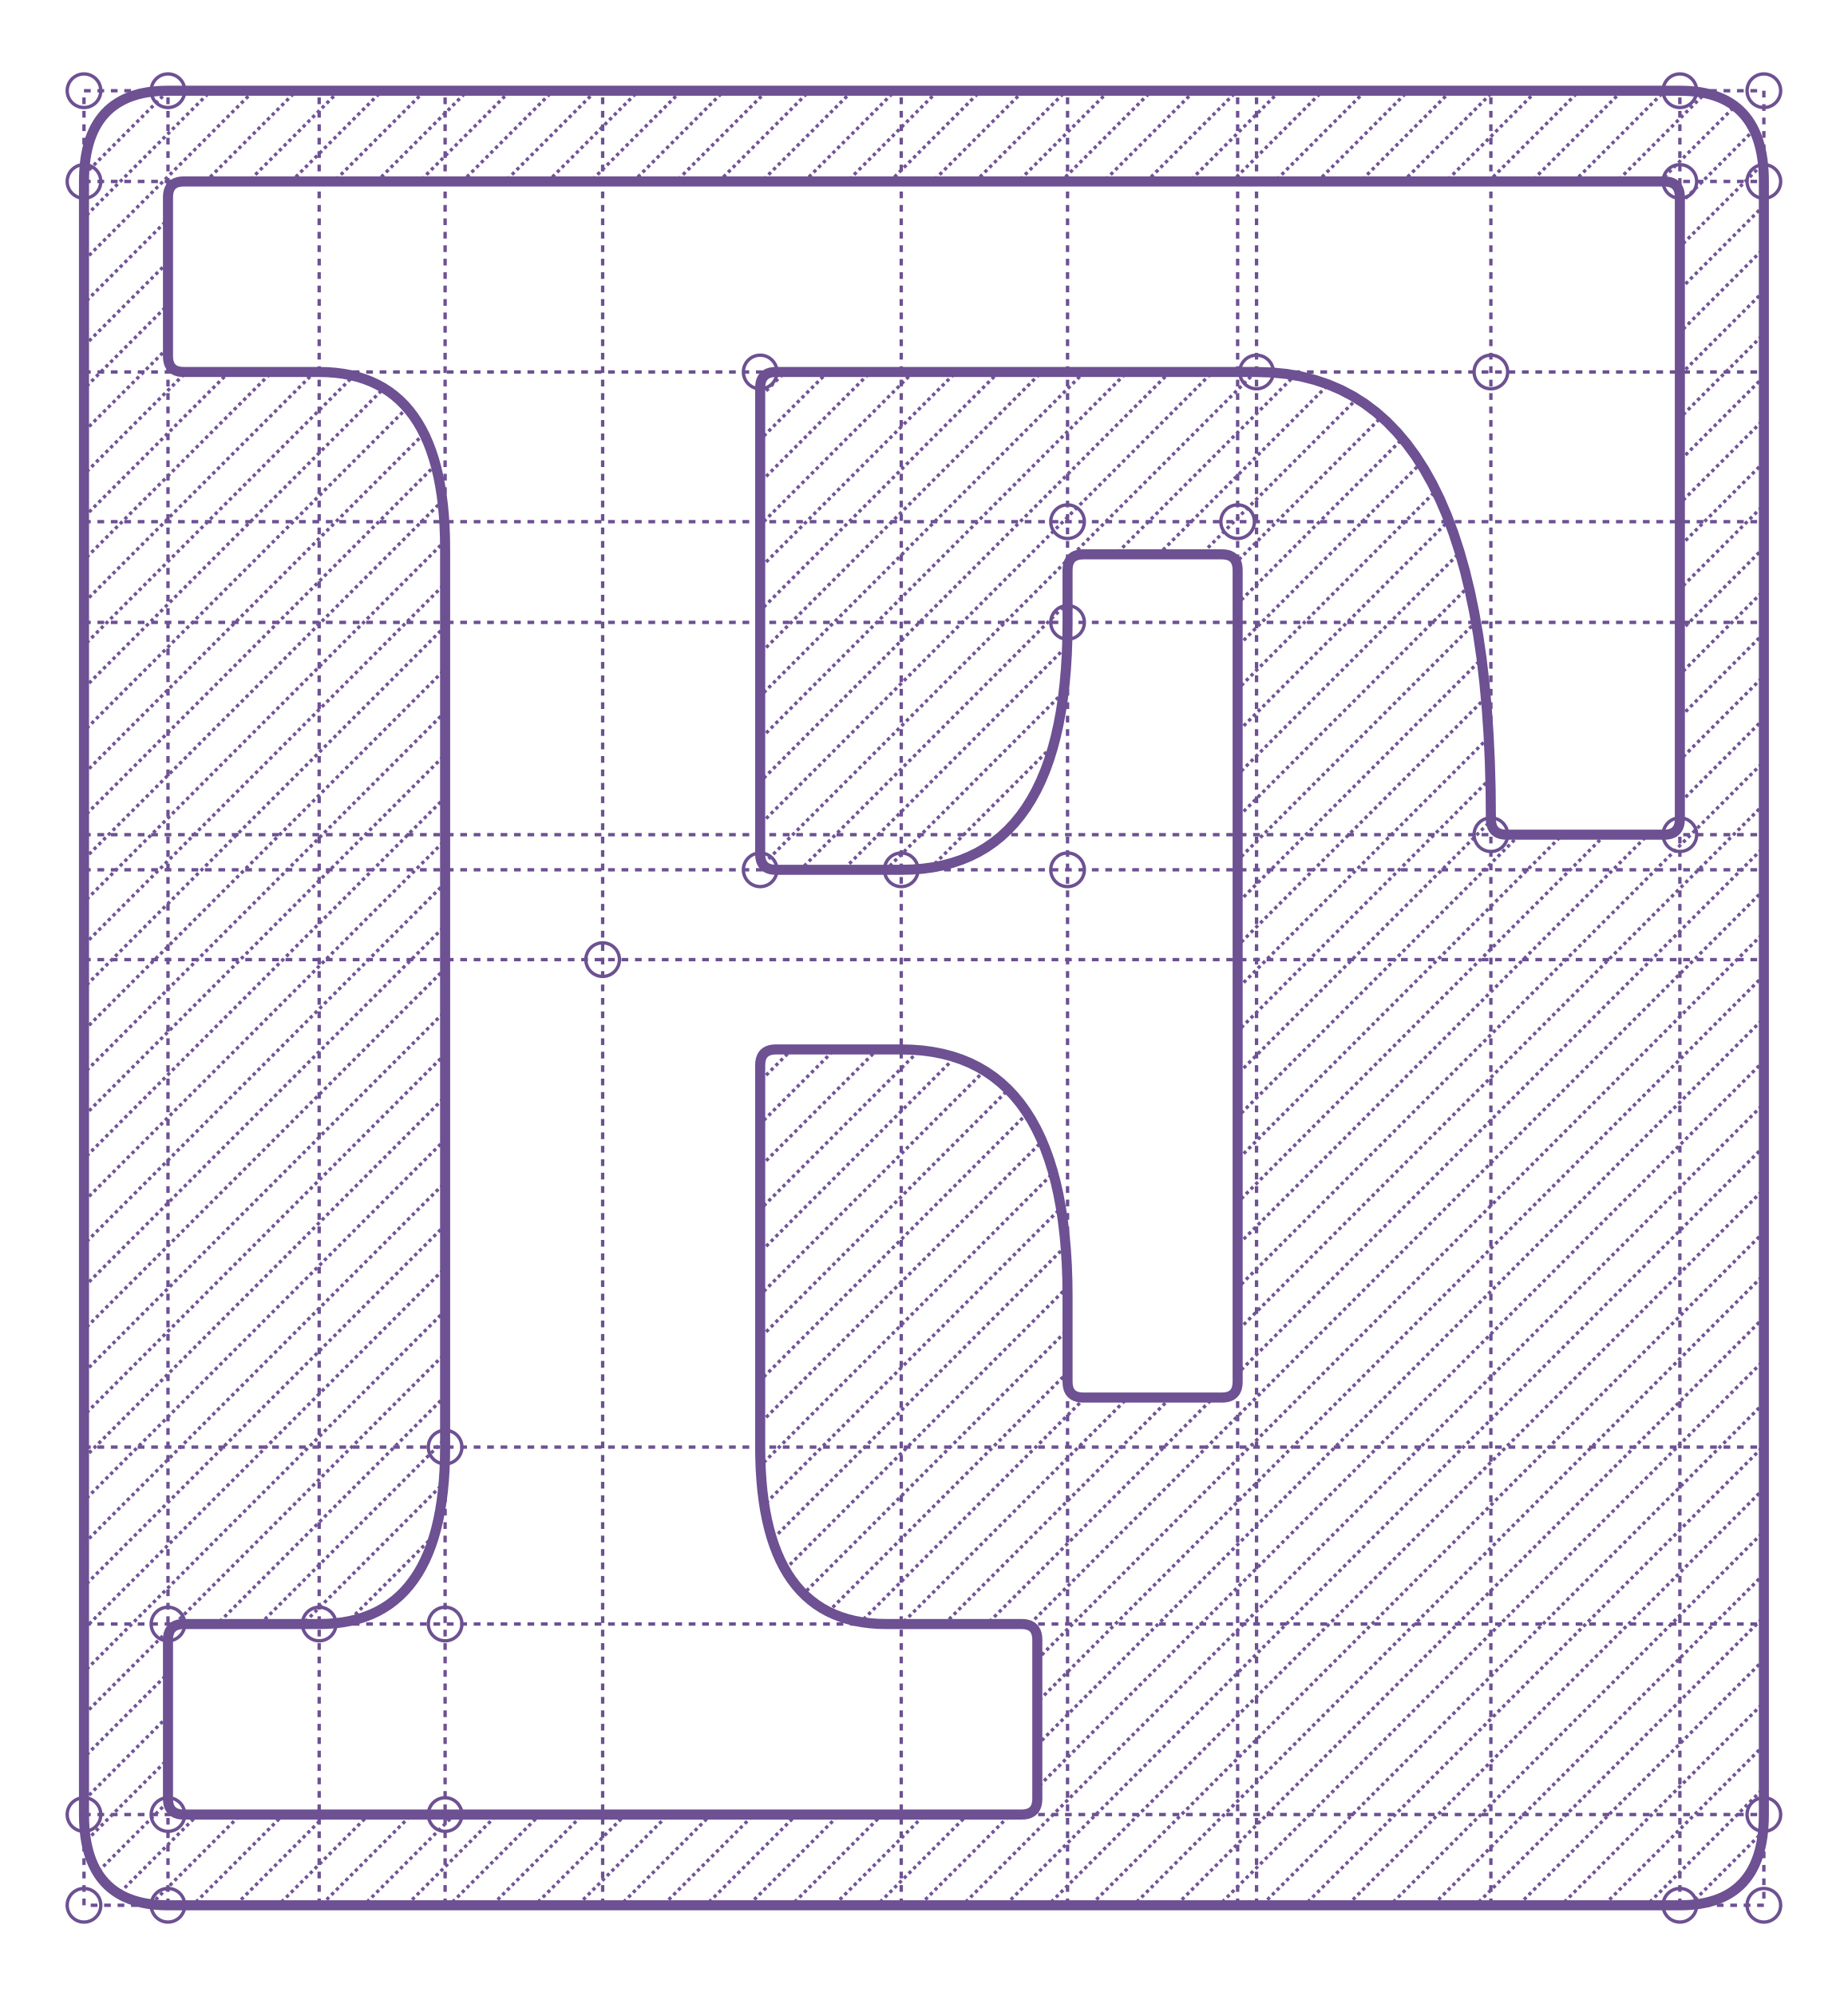
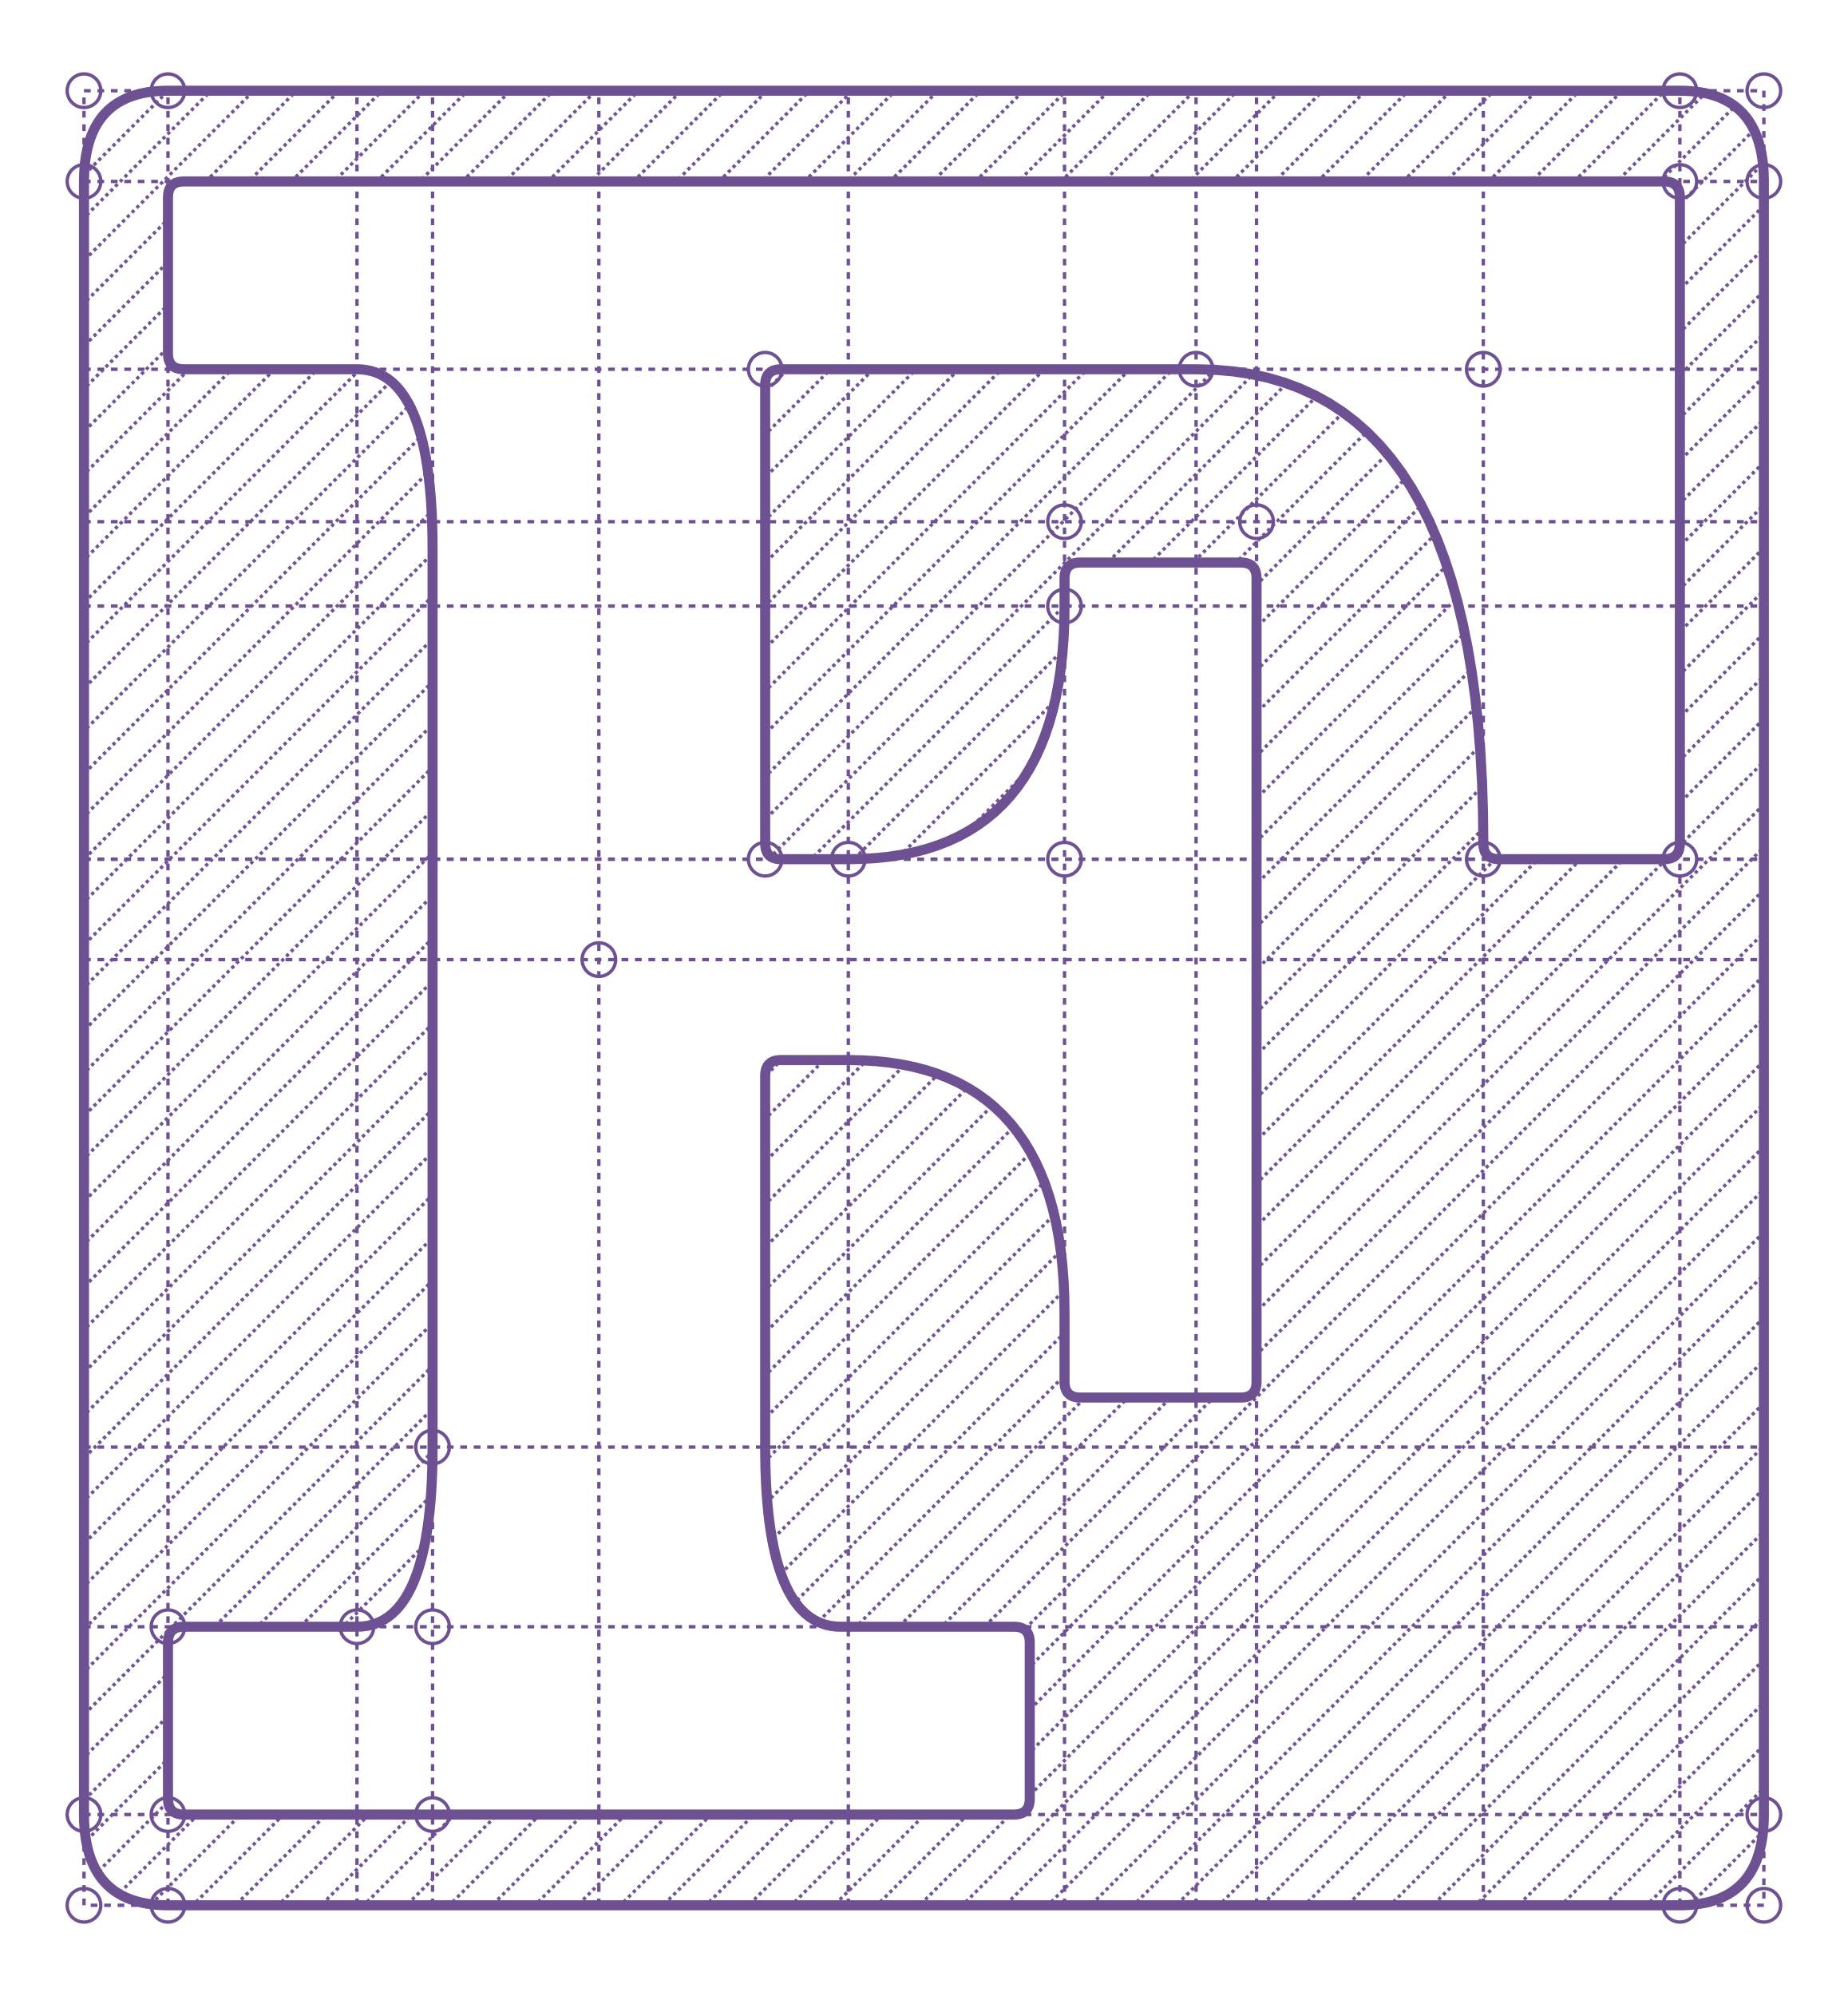
<svg xmlns="http://www.w3.org/2000/svg" width="550" height="594">
  <pattern id="diagonalFill" width="9" height="2" patternUnits="userSpaceOnUse" patternTransform="rotate(45)">
    <rect x="0" y="0" width="1" height="1" fill="#6d5192" />
  </pattern>
  <line stroke="#6d5192" x1="50" y1="567" x2="50" y2="27" stroke-dasharray="2 2" stroke-width="1" />
  <line stroke="#6d5192" x1="25" y1="540" x2="525" y2="540" stroke-dasharray="2 2" stroke-width="1" />
-   <line stroke="#6d5192" x1="95" y1="567" x2="95" y2="27" stroke-dasharray="2 2" stroke-width="1" />
-   <line stroke="#6d5192" x1="25" y1="483.3" x2="525" y2="483.3" stroke-dasharray="2 2" stroke-width="1" />
-   <line stroke="#6d5192" x1="132.485" y1="567" x2="132.485" y2="27" stroke-dasharray="2 2" stroke-width="1" />
+   <line stroke="#6d5192" x1="106.25" y1="567" x2="106.25" y2="27" stroke-dasharray="2 2" stroke-width="1" />
+   <line stroke="#6d5192" x1="25" y1="484.11" x2="525" y2="484.11" stroke-dasharray="2 2" stroke-width="1" />
+   <line stroke="#6d5192" x1="128.75" y1="567" x2="128.75" y2="27" stroke-dasharray="2 2" stroke-width="1" />
  <line stroke="#6d5192" x1="25" y1="430.65" x2="525" y2="430.65" stroke-dasharray="2 2" stroke-width="1" />
  <line stroke="#6d5192" x1="500" y1="567" x2="500" y2="27" stroke-dasharray="2 2" stroke-width="1" />
  <line stroke="#6d5192" x1="25" y1="54" x2="525" y2="54" stroke-dasharray="2 2" stroke-width="1" />
-   <line stroke="#6d5192" x1="443.75" y1="567" x2="443.75" y2="27" stroke-dasharray="2 2" stroke-width="1" />
-   <line stroke="#6d5192" x1="25" y1="248.4" x2="525" y2="248.4" stroke-dasharray="2 2" stroke-width="1" />
+   <line stroke="#6d5192" x1="441.5" y1="567" x2="441.5" y2="27" stroke-dasharray="2 2" stroke-width="1" />
+   <line stroke="#6d5192" x1="25" y1="255.69" x2="525" y2="255.69" stroke-dasharray="2 2" stroke-width="1" />
+   <line stroke="#6d5192" x1="356" y1="567" x2="356" y2="27" stroke-dasharray="2 2" stroke-width="1" />
+   <line stroke="#6d5192" x1="25" y1="109.89" x2="525" y2="109.89" stroke-dasharray="2 2" stroke-width="1" />
+   <line stroke="#6d5192" x1="252.5" y1="567" x2="252.5" y2="27" stroke-dasharray="2 2" stroke-width="1" />
+   <line stroke="#6d5192" x1="25" y1="255.69" x2="525" y2="255.69" stroke-dasharray="2 2" stroke-width="1" />
+   <line stroke="#6d5192" x1="316.85" y1="567" x2="316.85" y2="27" stroke-dasharray="2 2" stroke-width="1" />
+   <line stroke="#6d5192" x1="25" y1="180.36" x2="525" y2="180.36" stroke-dasharray="2 2" stroke-width="1" />
  <line stroke="#6d5192" x1="374" y1="567" x2="374" y2="27" stroke-dasharray="2 2" stroke-width="1" />
-   <line stroke="#6d5192" x1="25" y1="110.7" x2="525" y2="110.7" stroke-dasharray="2 2" stroke-width="1" />
-   <line stroke="#6d5192" x1="268.25" y1="567" x2="268.25" y2="27" stroke-dasharray="2 2" stroke-width="1" />
-   <line stroke="#6d5192" x1="25" y1="258.849" x2="525" y2="258.849" stroke-dasharray="2 2" stroke-width="1" />
-   <line stroke="#6d5192" x1="317.75" y1="567" x2="317.75" y2="27" stroke-dasharray="2 2" stroke-width="1" />
-   <line stroke="#6d5192" x1="25" y1="185.22" x2="525" y2="185.22" stroke-dasharray="2 2" stroke-width="1" />
-   <line stroke="#6d5192" x1="368.375" y1="567" x2="368.375" y2="27" stroke-dasharray="2 2" stroke-width="1" />
  <line stroke="#6d5192" x1="25" y1="155.25" x2="525" y2="155.25" stroke-dasharray="2 2" stroke-width="1" />
-   <line stroke="#6d5192" x1="179.375" y1="567" x2="179.375" y2="27" stroke-dasharray="2 2" stroke-width="1" />
+   <line stroke="#6d5192" x1="178.25" y1="567" x2="178.25" y2="27" stroke-dasharray="2 2" stroke-width="1" />
  <line stroke="#6d5192" x1="25" y1="285.579" x2="525" y2="285.579" stroke-dasharray="2 2" stroke-width="1" />
  <line stroke="#6d5192" x1="25" y1="567" x2="25" y2="27" stroke-dasharray="2 2" stroke-width="1" />
  <line stroke="#6d5192" x1="25" y1="27" x2="525" y2="27" stroke-dasharray="2 2" stroke-width="1" />
  <line stroke="#6d5192" x1="525" y1="27" x2="525" y2="567" stroke-dasharray="2 2" stroke-width="1" />
  <line stroke="#6d5192" x1="525" y1="567" x2="25" y2="567" stroke-dasharray="2 2" stroke-width="1" />
-   <path fill="url(#diagonalFill)" stroke="#6d5192" stroke-width="3" d=" M   226.265   316.989 L   226.312   316.1 L   226.452   315.304 L   226.686   314.602 L   227.014   313.994 L   227.435   313.479 L   227.95   313.058 L   228.558   312.73 L   229.26   312.496 L   230.056   312.356 L   230.945   312.309 L   268.25   312.309 L   271.495   312.391 L   274.63   312.636 L   277.655   313.045 L   280.57   313.618 L   283.375   314.354 L   286.07   315.254 L   288.655   316.318 L   291.13   317.545 L   293.495   318.936 L   295.75   320.49 L   297.895   322.208 L   299.93   324.09 L   301.855   326.135 L   303.67   328.344 L   305.375   330.716 L   306.97   333.252 L   308.455   335.952 L   309.83   338.815 L   311.095   341.842 L   312.25   345.033 L   313.295   348.387 L   314.23   351.905 L   315.055   355.586 L   315.77   359.432 L   316.375   363.44 L   316.87   367.613 L   317.255   371.948 L   317.53   376.448 L   317.695   381.111 L   317.75   385.938 L   317.75   411.228 L   317.797   412.117 L   317.937   412.913 L   318.171   413.615 L   318.499   414.223 L   318.92   414.738 L   319.435   415.159 L   320.043   415.487 L   320.745   415.721 L   321.541   415.861 L   322.43   415.908 L   363.695   415.908 L   364.584   415.861 L   365.38   415.721 L   366.082   415.487 L   366.69   415.159 L   367.205   414.738 L   367.626   414.223 L   367.954   413.615 L   368.188   412.913 L   368.328   412.117 L   368.375   411.228 L   368.375   169.65 L   368.328   168.761 L   368.188   167.965 L   367.954   167.263 L   367.626   166.655 L   367.205   166.14 L   366.69   165.719 L   366.082   165.391 L   365.38   165.157 L   364.584   165.017 L   363.695   164.97 L   322.43   164.97 L   321.541   165.017 L   320.745   165.157 L   320.043   165.391 L   319.435   165.719 L   318.92   166.14 L   318.499   166.655 L   318.171   167.263 L   317.937   167.965 L   317.797   168.761 L   317.75   169.65 L   317.75   185.22 L   317.695   190.047 L   317.53   194.71 L   317.255   199.21 L   316.87   203.545 L   316.375   207.718 L   315.77   211.726 L   315.055   215.572 L   314.23   219.253 L   313.295   222.771 L   312.25   226.125 L   311.095   229.316 L   309.83   232.343 L   308.455   235.206 L   306.97   237.906 L   305.375   240.442 L   303.67   242.814 L   301.855   245.023 L   299.93   247.068 L   297.895   248.95 L   295.75   250.668 L   293.495   252.222 L   291.13   253.613 L   288.655   254.84 L   286.07   255.904 L   283.375   256.804 L   280.57   257.54 L   277.655   258.113 L   274.63   258.522 L   271.495   258.767 L   268.25   258.849 L   230.945   258.849 L   230.056   258.802 L   229.26   258.662 L   228.558   258.428 L   227.95   258.1 L   227.435   257.679 L   227.014   257.164 L   226.686   256.556 L   226.452   255.854 L   226.312   255.058 L   226.265   254.169 L   226.265   115.38 L   226.312   114.491 L   226.452   113.695 L   226.686   112.993 L   227.014   112.385 L   227.435   111.87 L   227.95   111.449 L   228.558   111.121 L   229.26   110.887 L   230.056   110.747 L   230.945   110.7 L   374   110.7 L   378.573   110.848 L   382.99   111.291 L   387.253   112.03 L   391.36   113.065 L   395.312   114.395 L   399.11   116.021 L   402.753   117.942 L   406.24   120.159 L   409.573   122.672 L   412.75   125.48 L   415.772   128.584 L   418.64   131.983 L   421.352   135.678 L   423.91   139.669 L   426.312   143.955 L   428.56   148.537 L   430.652   153.414 L   432.59   158.587 L   434.372   164.056 L   436   169.82 L   437.473   175.88 L   438.79   182.235 L   439.953   188.886 L   440.96   195.833 L   441.812   203.075 L   442.51   210.613 L   443.052   218.446 L   443.44   226.575 L   443.672   235 L   443.75   243.72 L   443.75   243.72 L   443.797   244.609 L   443.937   245.405 L   444.171   246.107 L   444.499   246.715 L   444.92   247.23 L   445.435   247.651 L   446.043   247.979 L   446.745   248.213 L   447.541   248.353 L   448.43   248.4 L   495.32   248.4 L   496.209   248.353 L   497.005   248.213 L   497.707   247.979 L   498.315   247.651 L   498.83   247.23 L   499.251   246.715 L   499.579   246.107 L   499.813   245.405 L   499.953   244.609 L   500   243.72 L   500    58.68 L   499.953    57.791 L   499.813    56.995 L   499.579    56.293 L   499.251    55.685 L   498.83    55.17 L   498.315    54.749 L   497.707    54.421 L   497.005    54.187 L   496.209    54.047 L   495.32    54 L   132.485    54 L    54.68    54 L    53.791    54.047 L    52.995    54.187 L    52.293    54.421 L    51.685    54.749 L    51.17    55.17 L    50.749    55.685 L    50.421    56.293 L    50.187    56.995 L    50.047    57.791 L    50    58.68 L    50   106.02 L    50.047   106.909 L    50.187   107.705 L    50.421   108.407 L    50.749   109.015 L    51.17   109.53 L    51.685   109.951 L    52.293   110.279 L    52.995   110.513 L    53.791   110.653 L    54.68   110.7 L    95   110.7 L    97.457   110.759 L    99.831   110.934 L   102.122   111.227 L   104.33   111.636 L   106.454   112.163 L   108.495   112.806 L   110.452   113.567 L   112.326   114.444 L   114.117   115.439 L   115.825   116.55 L   117.449   117.779 L   118.99   119.124 L   120.448   120.587 L   121.823   122.166 L   123.114   123.863 L   124.322   125.676 L   125.446   127.607 L   126.487   129.654 L   127.445   131.819 L   128.32   134.1 L   129.111   136.499 L   129.819   139.014 L   130.444   141.647 L   130.986   144.396 L   131.444   147.263 L   131.819   150.246 L   132.11   153.347 L   132.318   156.564 L   132.443   159.899 L   132.485   163.35 L   132.485   430.65 L   132.443   434.101 L   132.318   437.436 L   132.11   440.653 L   131.819   443.754 L   131.444   446.737 L   130.986   449.604 L   130.444   452.353 L   129.819   454.986 L   129.111   457.501 L   128.32   459.9 L   127.445   462.181 L   126.487   464.346 L   125.446   466.393 L   124.322   468.324 L   123.114   470.137 L   121.823   471.834 L   120.448   473.413 L   118.99   474.876 L   117.449   476.221 L   115.825   477.45 L   114.117   478.561 L   112.326   479.556 L   110.452   480.433 L   108.495   481.194 L   106.454   481.837 L   104.33   482.364 L   102.122   482.773 L    99.831   483.066 L    97.457   483.241 L    95   483.3 L    54.68   483.3 L    53.791   483.347 L    52.995   483.487 L    52.293   483.721 L    51.685   484.049 L    51.17   484.47 L    50.749   484.985 L    50.421   485.593 L    50.187   486.295 L    50.047   487.091 L    50   487.98 L    50   535.32 L    50.047   536.209 L    50.187   537.005 L    50.421   537.707 L    50.749   538.315 L    51.17   538.83 L    51.685   539.251 L    52.293   539.579 L    52.995   539.813 L    53.791   539.953 L    54.68   540 L   132.485   540 L   226.265   540 L   304.07   540 L   304.959   539.953 L   305.755   539.813 L   306.457   539.579 L   307.065   539.251 L   307.58   538.83 L   308.001   538.315 L   308.329   537.707 L   308.563   537.005 L   308.703   536.209 L   308.75   535.32 L   308.75   487.98 L   308.703   487.091 L   308.563   486.295 L   308.329   485.593 L   308.001   484.985 L   307.58   484.47 L   307.065   484.049 L   306.457   483.721 L   305.755   483.487 L   304.959   483.347 L   304.07   483.3 L   263.75   483.3 L   261.293   483.241 L   258.919   483.066 L   256.628   482.773 L   254.42   482.364 L   252.296   481.837 L   250.255   481.194 L   248.298   480.433 L   246.424   479.556 L   244.633   478.561 L   242.925   477.45 L   241.301   476.221 L   239.76   474.876 L   238.302   473.413 L   236.927   471.834 L   235.636   470.137 L   234.428   468.324 L   233.304   466.393 L   232.263   464.346 L   231.305   462.181 L   230.43   459.9 L   229.639   457.501 L   228.931   454.986 L   228.306   452.353 L   227.764   449.604 L   227.306   446.737 L   226.931   443.754 L   226.64   440.653 L   226.432   437.436 L   226.307   434.101 L   226.265   430.65 z M    50   567 L    48.361   566.97 L    46.778   566.88 L    45.25   566.73 L    43.778   566.52 L    42.361   566.25 L    41   565.92 L    39.694   565.53 L    38.444   565.08 L    37.25   564.57 L    36.111   564 L    35.028   563.37 L    34   562.68 L    33.028   561.93 L    32.111   561.12 L    31.25   560.25 L    30.444   559.32 L    29.694   558.33 L    29   557.28 L    28.361   556.17 L    27.778   555 L    27.25   553.77 L    26.778   552.48 L    26.361   551.13 L    26   549.72 L    25.694   548.25 L    25.444   546.72 L    25.25   545.13 L    25.111   543.48 L    25.028   541.77 L    25   540 L    25    54 L    25.028    52.23 L    25.111    50.52 L    25.25    48.87 L    25.444    47.28 L    25.694    45.75 L    26    44.28 L    26.361    42.87 L    26.778    41.52 L    27.25    40.23 L    27.778    39 L    28.361    37.83 L    29    36.72 L    29.694    35.67 L    30.444    34.68 L    31.25    33.75 L    32.111    32.88 L    33.028    32.07 L    34    31.32 L    35.028    30.63 L    36.111    30 L    37.25    29.43 L    38.444    28.92 L    39.694    28.47 L    41    28.08 L    42.361    27.75 L    43.778    27.48 L    45.25    27.27 L    46.778    27.12 L    48.361    27.03 L    50    27 L   500    27 L   501.639    27.03 L   503.222    27.12 L   504.75    27.27 L   506.222    27.48 L   507.639    27.75 L   509    28.08 L   510.306    28.47 L   511.556    28.92 L   512.75    29.43 L   513.889    30 L   514.972    30.63 L   516    31.32 L   516.972    32.07 L   517.889    32.88 L   518.75    33.75 L   519.556    34.68 L   520.306    35.67 L   521    36.72 L   521.639    37.83 L   522.222    39 L   522.75    40.23 L   523.222    41.52 L   523.639    42.87 L   524    44.28 L   524.306    45.75 L   524.556    47.28 L   524.75    48.87 L   524.889    50.52 L   524.972    52.23 L   525    54 L   525   540 L   524.972   541.77 L   524.889   543.48 L   524.75   545.13 L   524.556   546.72 L   524.306   548.25 L   524   549.72 L   523.639   551.13 L   523.222   552.48 L   522.75   553.77 L   522.222   555 L   521.639   556.17 L   521   557.28 L   520.306   558.33 L   519.556   559.32 L   518.75   560.25 L   517.889   561.12 L   516.972   561.93 L   516   562.68 L   514.972   563.37 L   513.889   564 L   512.75   564.57 L   511.556   565.08 L   510.306   565.53 L   509   565.92 L   507.639   566.25 L   506.222   566.52 L   504.75   566.73 L   503.222   566.88 L   501.639   566.97 L   500   567 z " />
-   <circle fill="none" stroke="#6d5192" cx="132.485" cy="540" r="5" />
-   <text x="132.485" y="540" text-anchor="middle" alignment-baseline="central" fill="#6d5192" font-size="0" font-family="Arial">
+   <path fill="url(#diagonalFill)" stroke="#6d5192" stroke-width="3" d=" M   227.75   320.148 L   227.797   319.259 L   227.937   318.463 L   228.171   317.761 L   228.499   317.153 L   228.92   316.638 L   229.435   316.217 L   230.043   315.889 L   230.745   315.655 L   231.541   315.515 L   232.43   315.468 L   252.5   315.468 L   256.719   315.552 L   260.794   315.803 L   264.727   316.221 L   268.516   316.807 L   272.163   317.56 L   275.666   318.481 L   279.026   319.569 L   282.244   320.825 L   285.319   322.248 L   288.25   323.838 L   291.039   325.596 L   293.684   327.521 L   296.187   329.613 L   298.546   331.873 L   300.763   334.3 L   302.836   336.895 L   304.767   339.657 L   306.554   342.587 L   308.199   345.684 L   309.7   348.948 L   311.059   352.38 L   312.274   355.979 L   313.346   359.745 L   314.276   363.679 L   315.062   367.781 L   315.706   372.049 L   316.207   376.485 L   316.564   381.089 L   316.779   385.86 L   316.85   390.798 L   316.85   411.228 L   316.897   412.117 L   317.037   412.913 L   317.271   413.615 L   317.599   414.223 L   318.02   414.738 L   318.535   415.159 L   319.143   415.487 L   319.845   415.721 L   320.641   415.861 L   321.53   415.908 L   369.32   415.908 L   370.209   415.861 L   371.005   415.721 L   371.707   415.487 L   372.315   415.159 L   372.83   414.738 L   373.251   414.223 L   373.579   413.615 L   373.813   412.913 L   373.953   412.117 L   374   411.228 L   374   172.08 L   373.953   171.191 L   373.813   170.395 L   373.579   169.693 L   373.251   169.085 L   372.83   168.57 L   372.315   168.149 L   371.707   167.821 L   371.005   167.587 L   370.209   167.447 L   369.32   167.4 L   321.53   167.4 L   320.641   167.447 L   319.845   167.587 L   319.143   167.821 L   318.535   168.149 L   318.02   168.57 L   317.599   169.085 L   317.271   169.693 L   317.037   170.395 L   316.897   171.191 L   316.85   172.08 L   316.85   180.36 L   316.779   185.298 L   316.564   190.069 L   316.207   194.673 L   315.706   199.109 L   315.062   203.377 L   314.276   207.479 L   313.346   211.413 L   312.274   215.179 L   311.059   218.778 L   309.7   222.21 L   308.199   225.474 L   306.554   228.571 L   304.767   231.501 L   302.836   234.263 L   300.763   236.857 L   298.546   239.285 L   296.187   241.545 L   293.684   243.637 L   291.039   245.562 L   288.25   247.32 L   285.319   248.91 L   282.244   250.333 L   279.026   251.589 L   275.666   252.677 L   272.163   253.598 L   268.516   254.351 L   264.727   254.937 L   260.794   255.355 L   256.719   255.606 L   252.5   255.69 L   232.43   255.69 L   231.541   255.643 L   230.745   255.503 L   230.043   255.269 L   229.435   254.941 L   228.92   254.52 L   228.499   254.005 L   228.171   253.397 L   227.937   252.695 L   227.797   251.899 L   227.75   251.01 L   227.75   114.57 L   227.797   113.681 L   227.937   112.885 L   228.171   112.183 L   228.499   111.575 L   228.92   111.06 L   229.435   110.639 L   230.043   110.311 L   230.745   110.077 L   231.541   109.937 L   232.43   109.89 L   356   109.89 L   361.605   110.047 L   367.02   110.517 L   372.245   111.301 L   377.28   112.399 L   382.125   113.81 L   386.78   115.535 L   391.245   117.573 L   395.52   119.925 L   399.605   122.591 L   403.5   125.57 L   407.205   128.863 L   410.72   132.469 L   414.045   136.389 L   417.18   140.623 L   420.125   145.17 L   422.88   150.031 L   425.445   155.205 L   427.82   160.693 L   430.005   166.495 L   432   172.61 L   433.805   179.039 L   435.42   185.781 L   436.845   192.837 L   438.08   200.207 L   439.125   207.89 L   439.98   215.887 L   440.645   224.197 L   441.12   232.821 L   441.405   241.759 L   441.5   251.01 L   441.5   251.01 L   441.547   251.899 L   441.687   252.695 L   441.921   253.397 L   442.249   254.005 L   442.67   254.52 L   443.185   254.941 L   443.793   255.269 L   444.495   255.503 L   445.291   255.643 L   446.18   255.69 L   495.32   255.69 L   496.209   255.643 L   497.005   255.503 L   497.707   255.269 L   498.315   254.941 L   498.83   254.52 L   499.251   254.005 L   499.579   253.397 L   499.813   252.695 L   499.953   251.899 L   500   251.01 L   500    58.68 L   499.953    57.791 L   499.813    56.995 L   499.579    56.293 L   499.251    55.685 L   498.83    55.17 L   498.315    54.749 L   497.707    54.421 L   497.005    54.187 L   496.209    54.047 L   495.32    54 L   128.75    54 L    54.68    54 L    53.791    54.047 L    52.995    54.187 L    52.293    54.421 L    51.685    54.749 L    51.17    55.17 L    50.749    55.685 L    50.421    56.293 L    50.187    56.995 L    50.047    57.791 L    50    58.68 L    50   105.21 L    50.047   106.099 L    50.187   106.895 L    50.421   107.597 L    50.749   108.205 L    51.17   108.72 L    51.685   109.141 L    52.293   109.469 L    52.995   109.703 L    53.791   109.843 L    54.68   109.89 L   106.25   109.89 L   107.725   109.949 L   109.15   110.128 L   110.525   110.425 L   111.85   110.84 L   113.125   111.375 L   114.35   112.028 L   115.525   112.801 L   116.65   113.692 L   117.725   114.701 L   118.75   115.83 L   119.725   117.077 L   120.65   118.444 L   121.525   119.929 L   122.35   121.532 L   123.125   123.255 L   123.85   125.096 L   124.525   127.057 L   125.15   129.136 L   125.725   131.333 L   126.25   133.65 L   126.725   136.085 L   127.15   138.64 L   127.525   141.313 L   127.85   144.104 L   128.125   147.015 L   128.35   150.044 L   128.525   153.193 L   128.65   156.46 L   128.725   159.845 L   128.75   163.35 L   128.75   430.65 L   128.725   434.155 L   128.65   437.54 L   128.525   440.807 L   128.35   443.956 L   128.125   446.985 L   127.85   449.896 L   127.525   452.687 L   127.15   455.36 L   126.725   457.915 L   126.25   460.35 L   125.725   462.667 L   125.15   464.864 L   124.525   466.943 L   123.85   468.904 L   123.125   470.745 L   122.35   472.468 L   121.525   474.071 L   120.65   475.556 L   119.725   476.923 L   118.75   478.17 L   117.725   479.299 L   116.65   480.308 L   115.525   481.199 L   114.35   481.972 L   113.125   482.625 L   111.85   483.16 L   110.525   483.575 L   109.15   483.872 L   107.725   484.051 L   106.25   484.11 L    54.68   484.11 L    53.791   484.157 L    52.995   484.297 L    52.293   484.531 L    51.685   484.859 L    51.17   485.28 L    50.749   485.795 L    50.421   486.403 L    50.187   487.105 L    50.047   487.901 L    50   488.79 L    50   535.32 L    50.047   536.209 L    50.187   537.005 L    50.421   537.707 L    50.749   538.315 L    51.17   538.83 L    51.685   539.251 L    52.293   539.579 L    52.995   539.813 L    53.791   539.953 L    54.68   540 L   128.75   540 L   227.75   540 L   301.82   540 L   302.709   539.953 L   303.505   539.813 L   304.207   539.579 L   304.815   539.251 L   305.33   538.83 L   305.751   538.315 L   306.079   537.707 L   306.313   537.005 L   306.453   536.209 L   306.5   535.32 L   306.5   488.79 L   306.453   487.901 L   306.313   487.105 L   306.079   486.403 L   305.751   485.795 L   305.33   485.28 L   304.815   484.859 L   304.207   484.531 L   303.505   484.297 L   302.709   484.157 L   301.82   484.11 L   250.25   484.11 L   248.775   484.051 L   247.35   483.872 L   245.975   483.575 L   244.65   483.16 L   243.375   482.625 L   242.15   481.972 L   240.975   481.199 L   239.85   480.308 L   238.775   479.299 L   237.75   478.17 L   236.775   476.923 L   235.85   475.556 L   234.975   474.071 L   234.15   472.468 L   233.375   470.745 L   232.65   468.904 L   231.975   466.943 L   231.35   464.864 L   230.775   462.667 L   230.25   460.35 L   229.775   457.915 L   229.35   455.36 L   228.975   452.687 L   228.65   449.896 L   228.375   446.985 L   228.15   443.956 L   227.975   440.807 L   227.85   437.54 L   227.775   434.155 L   227.75   430.65 z M    50   567 L    48.361   566.97 L    46.778   566.88 L    45.25   566.73 L    43.778   566.52 L    42.361   566.25 L    41   565.92 L    39.694   565.53 L    38.444   565.08 L    37.25   564.57 L    36.111   564 L    35.028   563.37 L    34   562.68 L    33.028   561.93 L    32.111   561.12 L    31.25   560.25 L    30.444   559.32 L    29.694   558.33 L    29   557.28 L    28.361   556.17 L    27.778   555 L    27.25   553.77 L    26.778   552.48 L    26.361   551.13 L    26   549.72 L    25.694   548.25 L    25.444   546.72 L    25.25   545.13 L    25.111   543.48 L    25.028   541.77 L    25   540 L    25    54 L    25.028    52.23 L    25.111    50.52 L    25.25    48.87 L    25.444    47.28 L    25.694    45.75 L    26    44.28 L    26.361    42.87 L    26.778    41.52 L    27.25    40.23 L    27.778    39 L    28.361    37.83 L    29    36.72 L    29.694    35.67 L    30.444    34.68 L    31.25    33.75 L    32.111    32.88 L    33.028    32.07 L    34    31.32 L    35.028    30.63 L    36.111    30 L    37.25    29.43 L    38.444    28.92 L    39.694    28.47 L    41    28.08 L    42.361    27.75 L    43.778    27.48 L    45.25    27.27 L    46.778    27.12 L    48.361    27.03 L    50    27 L   500    27 L   501.639    27.03 L   503.222    27.12 L   504.75    27.27 L   506.222    27.48 L   507.639    27.75 L   509    28.08 L   510.306    28.47 L   511.556    28.92 L   512.75    29.43 L   513.889    30 L   514.972    30.63 L   516    31.32 L   516.972    32.07 L   517.889    32.88 L   518.75    33.75 L   519.556    34.68 L   520.306    35.67 L   521    36.72 L   521.639    37.83 L   522.222    39 L   522.75    40.23 L   523.222    41.52 L   523.639    42.87 L   524    44.28 L   524.306    45.75 L   524.556    47.28 L   524.75    48.87 L   524.889    50.52 L   524.972    52.23 L   525    54 L   525   540 L   524.972   541.77 L   524.889   543.48 L   524.75   545.13 L   524.556   546.72 L   524.306   548.25 L   524   549.72 L   523.639   551.13 L   523.222   552.48 L   522.75   553.77 L   522.222   555 L   521.639   556.17 L   521   557.28 L   520.306   558.33 L   519.556   559.32 L   518.75   560.25 L   517.889   561.12 L   516.972   561.93 L   516   562.68 L   514.972   563.37 L   513.889   564 L   512.75   564.57 L   511.556   565.08 L   510.306   565.53 L   509   565.92 L   507.639   566.25 L   506.222   566.52 L   504.75   566.73 L   503.222   566.88 L   501.639   566.97 L   500   567 z " />
+   <circle fill="none" stroke="#6d5192" cx="128.75" cy="540" r="5" />
+   <text x="128.75" y="540" text-anchor="middle" alignment-baseline="central" fill="#6d5192" font-size="0" font-family="Arial">
1
</text>
  <circle fill="none" stroke="#6d5192" cx="50" cy="540" r="5" />
  <text x="50" y="540" text-anchor="middle" alignment-baseline="central" fill="#6d5192" font-size="0" font-family="Arial">
2
</text>
-   <circle fill="none" stroke="#6d5192" cx="50" cy="483.3" r="5" />
-   <text x="50" y="483.3" text-anchor="middle" alignment-baseline="central" fill="#6d5192" font-size="0" font-family="Arial">
+   <circle fill="none" stroke="#6d5192" cx="50" cy="484.11" r="5" />
+   <text x="50" y="484.11" text-anchor="middle" alignment-baseline="central" fill="#6d5192" font-size="0" font-family="Arial">
3
</text>
-   <circle fill="none" stroke="#6d5192" cx="95" cy="483.3" r="5" />
-   <text x="95" y="483.3" text-anchor="middle" alignment-baseline="central" fill="#6d5192" font-size="0" font-family="Arial">
+   <circle fill="none" stroke="#6d5192" cx="106.25" cy="484.11" r="5" />
+   <text x="106.25" y="484.11" text-anchor="middle" alignment-baseline="central" fill="#6d5192" font-size="0" font-family="Arial">
4
</text>
-   <circle fill="none" stroke="#6d5192" cx="132.485" cy="483.3" r="5" />
-   <text x="132.485" y="483.3" text-anchor="middle" alignment-baseline="central" fill="#6d5192" font-size="0" font-family="Arial">
+   <circle fill="none" stroke="#6d5192" cx="128.75" cy="484.11" r="5" />
+   <text x="128.75" y="484.11" text-anchor="middle" alignment-baseline="central" fill="#6d5192" font-size="0" font-family="Arial">
5
</text>
-   <circle fill="none" stroke="#6d5192" cx="132.485" cy="430.65" r="5" />
-   <text x="132.485" y="430.65" text-anchor="middle" alignment-baseline="central" fill="#6d5192" font-size="0" font-family="Arial">
+   <circle fill="none" stroke="#6d5192" cx="128.75" cy="430.65" r="5" />
+   <text x="128.75" y="430.65" text-anchor="middle" alignment-baseline="central" fill="#6d5192" font-size="0" font-family="Arial">
6
</text>
  <circle fill="none" stroke="#6d5192" cx="500" cy="54" r="5" />
  <text x="500" y="54" text-anchor="middle" alignment-baseline="central" fill="#6d5192" font-size="0" font-family="Arial">
7
</text>
-   <circle fill="none" stroke="#6d5192" cx="500" cy="248.4" r="5" />
-   <text x="500" y="248.4" text-anchor="middle" alignment-baseline="central" fill="#6d5192" font-size="0" font-family="Arial">
+   <circle fill="none" stroke="#6d5192" cx="500" cy="255.69" r="5" />
+   <text x="500" y="255.69" text-anchor="middle" alignment-baseline="central" fill="#6d5192" font-size="0" font-family="Arial">
8
</text>
-   <circle fill="none" stroke="#6d5192" cx="443.75" cy="248.4" r="5" />
-   <text x="443.75" y="248.4" text-anchor="middle" alignment-baseline="central" fill="#6d5192" font-size="0" font-family="Arial">
+   <circle fill="none" stroke="#6d5192" cx="441.5" cy="255.69" r="5" />
+   <text x="441.5" y="255.69" text-anchor="middle" alignment-baseline="central" fill="#6d5192" font-size="0" font-family="Arial">
9
</text>
-   <circle fill="none" stroke="#6d5192" cx="443.75" cy="110.7" r="5" />
-   <text x="443.75" y="110.7" text-anchor="middle" alignment-baseline="central" fill="#6d5192" font-size="0" font-family="Arial">
+   <circle fill="none" stroke="#6d5192" cx="441.5" cy="109.89" r="5" />
+   <text x="441.5" y="109.89" text-anchor="middle" alignment-baseline="central" fill="#6d5192" font-size="0" font-family="Arial">
10
</text>
-   <circle fill="none" stroke="#6d5192" cx="374" cy="110.7" r="5" />
-   <text x="374" y="110.7" text-anchor="middle" alignment-baseline="central" fill="#6d5192" font-size="0" font-family="Arial">
+   <circle fill="none" stroke="#6d5192" cx="356" cy="109.89" r="5" />
+   <text x="356" y="109.89" text-anchor="middle" alignment-baseline="central" fill="#6d5192" font-size="0" font-family="Arial">
11
</text>
-   <circle fill="none" stroke="#6d5192" cx="226.265" cy="110.7" r="5" />
-   <text x="226.265" y="110.7" text-anchor="middle" alignment-baseline="central" fill="#6d5192" font-size="0" font-family="Arial">
+   <circle fill="none" stroke="#6d5192" cx="227.75" cy="109.89" r="5" />
+   <text x="227.75" y="109.89" text-anchor="middle" alignment-baseline="central" fill="#6d5192" font-size="0" font-family="Arial">
12
</text>
-   <circle fill="none" stroke="#6d5192" cx="226.265" cy="258.849" r="5" />
-   <text x="226.265" y="258.849" text-anchor="middle" alignment-baseline="central" fill="#6d5192" font-size="0" font-family="Arial">
+   <circle fill="none" stroke="#6d5192" cx="227.75" cy="255.69" r="5" />
+   <text x="227.75" y="255.69" text-anchor="middle" alignment-baseline="central" fill="#6d5192" font-size="0" font-family="Arial">
13
</text>
-   <circle fill="none" stroke="#6d5192" cx="268.25" cy="258.849" r="5" />
-   <text x="268.25" y="258.849" text-anchor="middle" alignment-baseline="central" fill="#6d5192" font-size="0" font-family="Arial">
+   <circle fill="none" stroke="#6d5192" cx="252.5" cy="255.69" r="5" />
+   <text x="252.5" y="255.69" text-anchor="middle" alignment-baseline="central" fill="#6d5192" font-size="0" font-family="Arial">
14
</text>
-   <circle fill="none" stroke="#6d5192" cx="317.75" cy="258.849" r="5" />
-   <text x="317.75" y="258.849" text-anchor="middle" alignment-baseline="central" fill="#6d5192" font-size="0" font-family="Arial">
+   <circle fill="none" stroke="#6d5192" cx="316.85" cy="255.69" r="5" />
+   <text x="316.85" y="255.69" text-anchor="middle" alignment-baseline="central" fill="#6d5192" font-size="0" font-family="Arial">
15
</text>
-   <circle fill="none" stroke="#6d5192" cx="317.75" cy="185.22" r="5" />
-   <text x="317.75" y="185.22" text-anchor="middle" alignment-baseline="central" fill="#6d5192" font-size="0" font-family="Arial">
+   <circle fill="none" stroke="#6d5192" cx="316.85" cy="180.36" r="5" />
+   <text x="316.85" y="180.36" text-anchor="middle" alignment-baseline="central" fill="#6d5192" font-size="0" font-family="Arial">
16
</text>
-   <circle fill="none" stroke="#6d5192" cx="317.75" cy="155.25" r="5" />
-   <text x="317.75" y="155.25" text-anchor="middle" alignment-baseline="central" fill="#6d5192" font-size="0" font-family="Arial">
+   <circle fill="none" stroke="#6d5192" cx="316.85" cy="155.25" r="5" />
+   <text x="316.85" y="155.25" text-anchor="middle" alignment-baseline="central" fill="#6d5192" font-size="0" font-family="Arial">
17
</text>
-   <circle fill="none" stroke="#6d5192" cx="368.375" cy="155.25" r="5" />
-   <text x="368.375" y="155.25" text-anchor="middle" alignment-baseline="central" fill="#6d5192" font-size="0" font-family="Arial">
+   <circle fill="none" stroke="#6d5192" cx="374" cy="155.25" r="5" />
+   <text x="374" y="155.25" text-anchor="middle" alignment-baseline="central" fill="#6d5192" font-size="0" font-family="Arial">
18
</text>
  <circle fill="none" stroke="#6d5192" cx="50" cy="567" r="5" />
  <text x="50" y="567" text-anchor="middle" alignment-baseline="central" fill="#6d5192" font-size="0" font-family="Arial">
A
</text>
  <circle fill="none" stroke="#6d5192" cx="25" cy="567" r="5" />
  <text x="25" y="567" text-anchor="middle" alignment-baseline="central" fill="#6d5192" font-size="0" font-family="Arial">
B
</text>
  <circle fill="none" stroke="#6d5192" cx="25" cy="540" r="5" />
  <text x="25" y="540" text-anchor="middle" alignment-baseline="central" fill="#6d5192" font-size="0" font-family="Arial">
C
</text>
  <circle fill="none" stroke="#6d5192" cx="25" cy="54" r="5" />
  <text x="25" y="54" text-anchor="middle" alignment-baseline="central" fill="#6d5192" font-size="0" font-family="Arial">
D
</text>
  <circle fill="none" stroke="#6d5192" cx="25" cy="27" r="5" />
  <text x="25" y="27" text-anchor="middle" alignment-baseline="central" fill="#6d5192" font-size="0" font-family="Arial">
E
</text>
  <circle fill="none" stroke="#6d5192" cx="50" cy="27" r="5" />
  <text x="50" y="27" text-anchor="middle" alignment-baseline="central" fill="#6d5192" font-size="0" font-family="Arial">
F
</text>
  <circle fill="none" stroke="#6d5192" cx="500" cy="27" r="5" />
  <text x="500" y="27" text-anchor="middle" alignment-baseline="central" fill="#6d5192" font-size="0" font-family="Arial">
G
</text>
  <circle fill="none" stroke="#6d5192" cx="525" cy="27" r="5" />
  <text x="525" y="27" text-anchor="middle" alignment-baseline="central" fill="#6d5192" font-size="0" font-family="Arial">
H
</text>
  <circle fill="none" stroke="#6d5192" cx="525" cy="54" r="5" />
  <text x="525" y="54" text-anchor="middle" alignment-baseline="central" fill="#6d5192" font-size="0" font-family="Arial">
I
</text>
  <circle fill="none" stroke="#6d5192" cx="525" cy="540" r="5" />
  <text x="525" y="540" text-anchor="middle" alignment-baseline="central" fill="#6d5192" font-size="0" font-family="Arial">
J
</text>
  <circle fill="none" stroke="#6d5192" cx="525" cy="567" r="5" />
  <text x="525" y="567" text-anchor="middle" alignment-baseline="central" fill="#6d5192" font-size="0" font-family="Arial">
K
</text>
  <circle fill="none" stroke="#6d5192" cx="500" cy="567" r="5" />
  <text x="500" y="567" text-anchor="middle" alignment-baseline="central" fill="#6d5192" font-size="0" font-family="Arial">
L
</text>
-   <circle fill="none" stroke="#6d5192" cx="179.375" cy="285.579" r="5" />
-   <text x="179.375" y="285.579" text-anchor="middle" alignment-baseline="central" fill="#6d5192" font-size="0" font-family="Arial">
+   <circle fill="none" stroke="#6d5192" cx="178.25" cy="285.579" r="5" />
+   <text x="178.25" y="285.579" text-anchor="middle" alignment-baseline="central" fill="#6d5192" font-size="0" font-family="Arial">
R
</text>
</svg>
